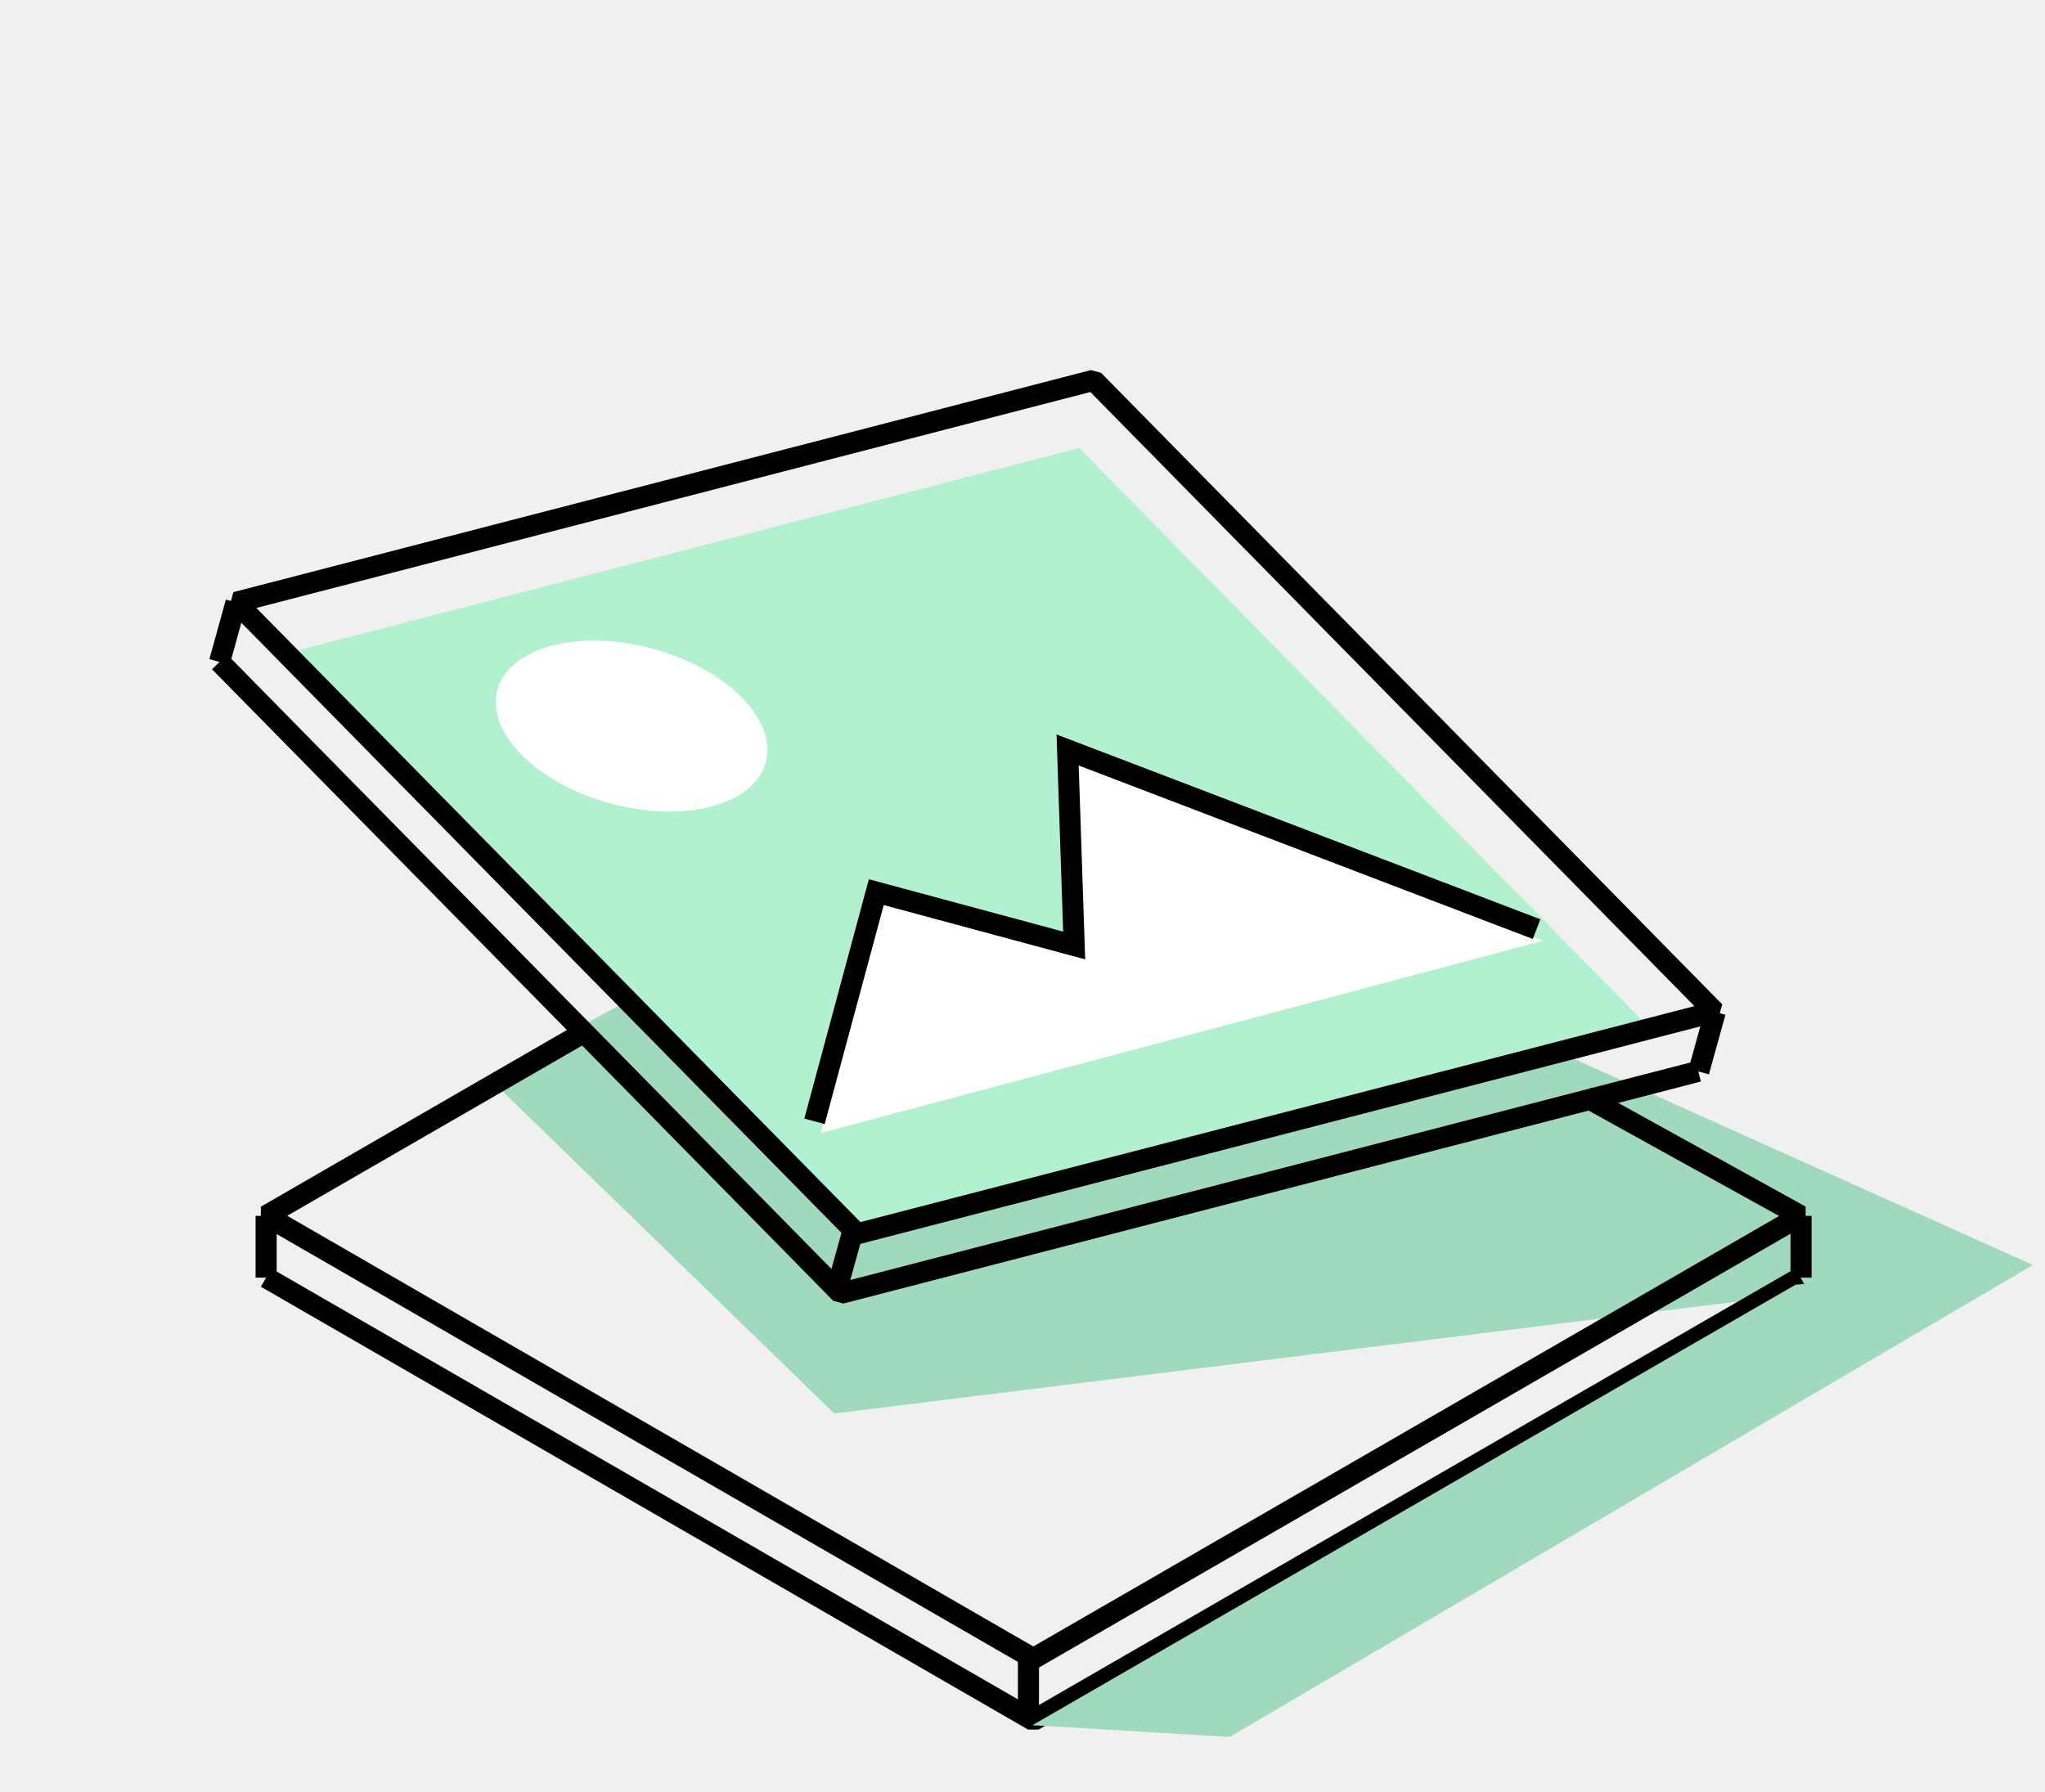
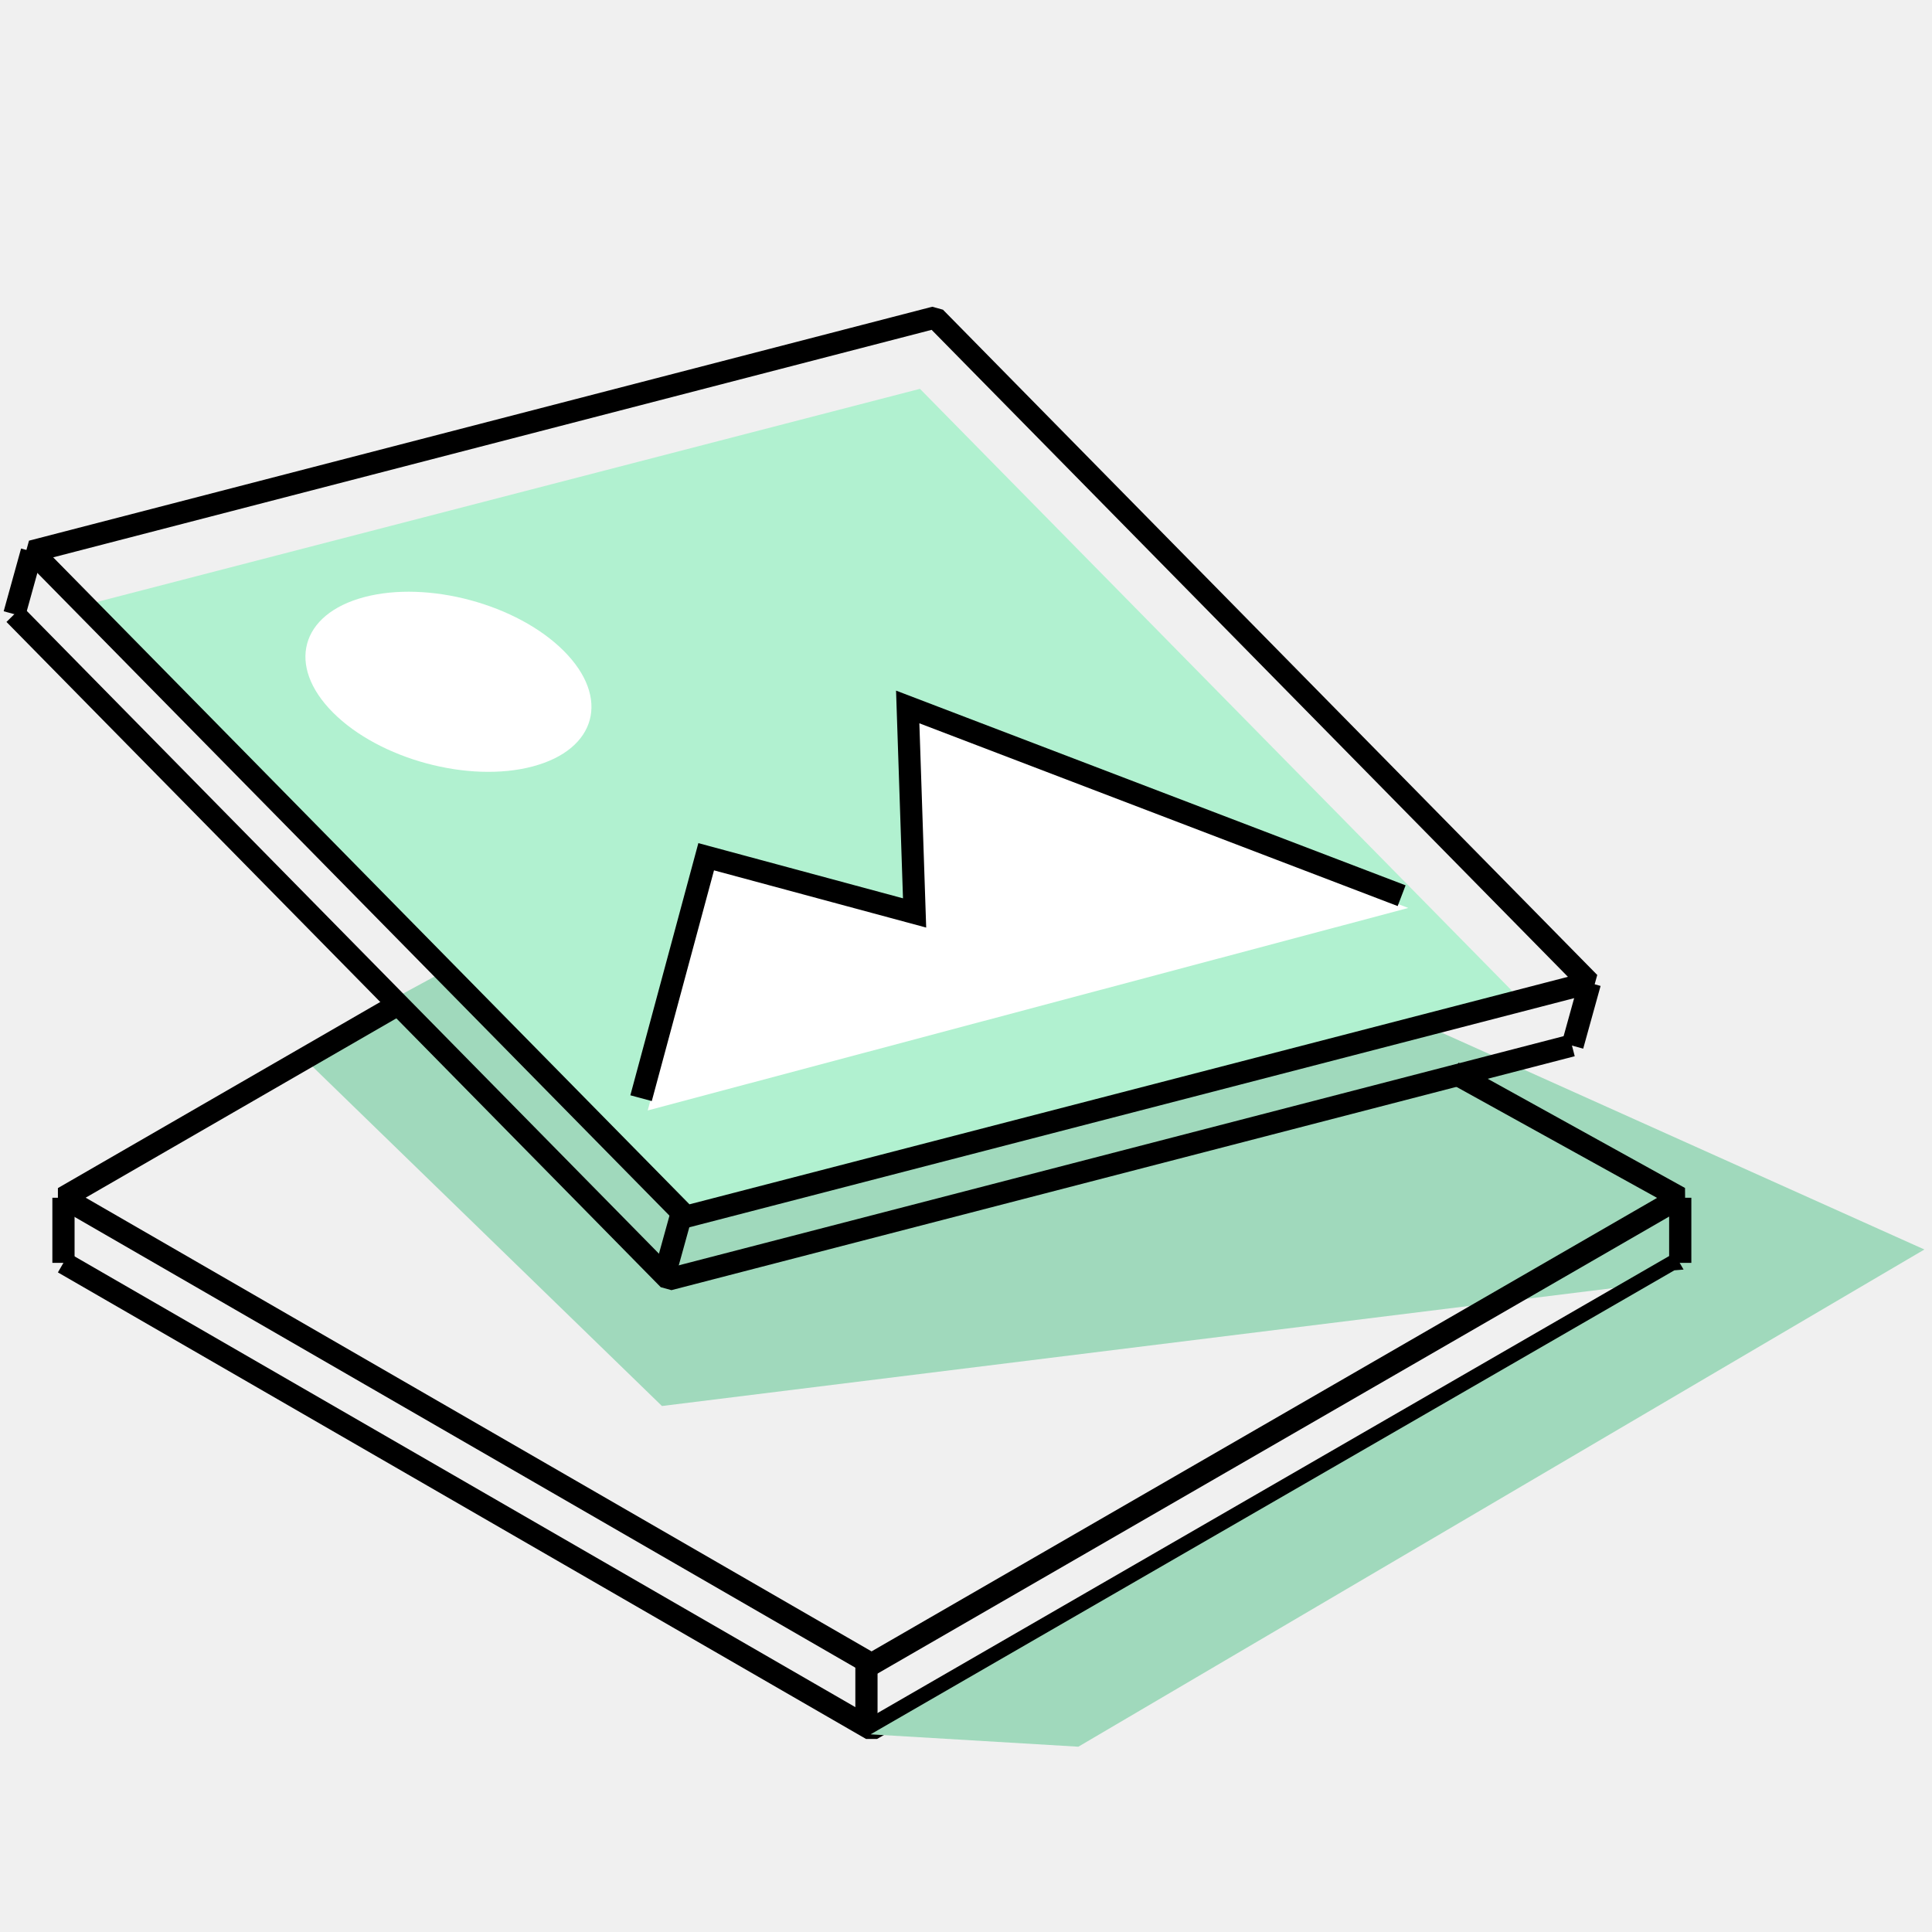
- <svg xmlns="http://www.w3.org/2000/svg" width="97" height="85" viewBox="0 0 97 85" fill="none">
-   <path d="M12.624 57.679V60.611" stroke="black" />
-   <path d="M48.782 78.69V81.622" stroke="black" />
-   <path d="M47.324 37.954L96.423 60.009L39.574 67.057L23.13 51.083L47.324 37.954Z" fill="#A0D9BC" />
-   <path d="M85.429 57.679V60.611" stroke="black" />
-   <path d="M85.402 60.608L49.013 81.616L12.624 60.608" stroke="black" stroke-linejoin="bevel" />
-   <path d="M85.164 60.947L96.423 60.01L58.325 82.399L48.97 81.842L85.164 60.947Z" fill="#A0D9BC" />
-   <path d="M75.204 52.033L85.402 57.676L49.013 78.684L12.624 57.676L27.642 49.006" stroke="black" stroke-linejoin="bevel" />
-   <path d="M11.197 28.577L10.414 31.402" stroke="black" />
-   <path d="M40.435 58.475L39.652 61.301" stroke="black" />
-   <path d="M81.36 48.007L80.577 50.833" stroke="black" />
-   <path d="M80.552 50.822L39.876 61.356L10.414 31.399" stroke="black" stroke-linejoin="bevel" />
-   <rect width="38.477" height="39.007" transform="matrix(0.701193 0.712971 -0.968064 0.250704 51.1914 21.2527)" fill="#B1F1D0" />
-   <path d="M51.872 18.04L81.334 47.997L40.659 58.531L11.196 28.574L51.872 18.04Z" stroke="black" stroke-linejoin="bevel" />
-   <path d="M73.183 44.629L50.94 36.13L51.251 45.405L41.865 42.874L38.934 53.747L73.183 44.629Z" fill="white" />
-   <path d="M72.883 44.077L50.64 35.578L50.951 44.853L41.565 42.323L38.634 53.195" stroke="black" />
-   <ellipse rx="5.381" ry="5.381" transform="matrix(0.966342 -0.25726 0.70601 0.708202 29.9594 34.4446)" fill="white" />
+ <svg xmlns="http://www.w3.org/2000/svg" width="87" height="87" viewBox="0 0 87 87" fill="none">
+   <g clip-path="url(#clip0)">
+     <path d="M2.858 53.936V56.868" stroke="black" />
+     <path d="M39.017 74.947V77.879" stroke="black" />
+     <path d="M37.559 34.211L86.657 56.266L29.808 63.314L13.364 47.34L37.559 34.211Z" fill="#A0D9BC" />
+     <path d="M75.663 53.936V56.868" stroke="black" />
+     <path d="M75.636 56.865L39.247 77.873L2.858 56.865" stroke="black" stroke-linejoin="bevel" />
+     <path d="M75.398 57.204L86.657 56.266L48.559 78.656L39.204 78.099L75.398 57.204Z" fill="#A0D9BC" />
+     <path d="M65.438 48.29L75.636 53.933L39.247 74.941L2.858 53.933L17.877 45.263" stroke="black" stroke-linejoin="bevel" />
+     <path d="M1.431 24.834L0.648 27.659" stroke="black" />
+     <path d="M30.669 54.732L29.887 57.558" stroke="black" />
+     <path d="M71.594 44.264L70.811 47.089" stroke="black" />
+     <path d="M70.786 47.079L30.111 57.613L0.648 27.656" stroke="black" stroke-linejoin="bevel" />
+     <rect width="38.477" height="39.007" transform="matrix(0.701193 0.712971 -0.968064 0.250704 41.4258 17.5096)" fill="#B1F1D0" />
+     <path d="M42.106 14.297L71.569 44.254L30.893 54.788L1.431 24.831L42.106 14.297Z" stroke="black" stroke-linejoin="bevel" />
+     <path d="M63.417 40.886L41.174 32.387L41.485 41.662L32.1 39.132L29.168 50.004L63.417 40.886Z" fill="white" />
+     <path d="M63.117 40.334L40.875 31.835L41.185 41.111L31.8 38.58L28.868 49.452" stroke="black" />
+     <ellipse rx="5.381" ry="5.381" transform="matrix(0.966342 -0.25726 0.70601 0.708202 20.1938 30.7015)" fill="white" />
+   </g>
+   <defs>
+     <clipPath id="clip0">
+       <rect width="87" height="87" fill="white" />
+     </clipPath>
+   </defs>
</svg>
